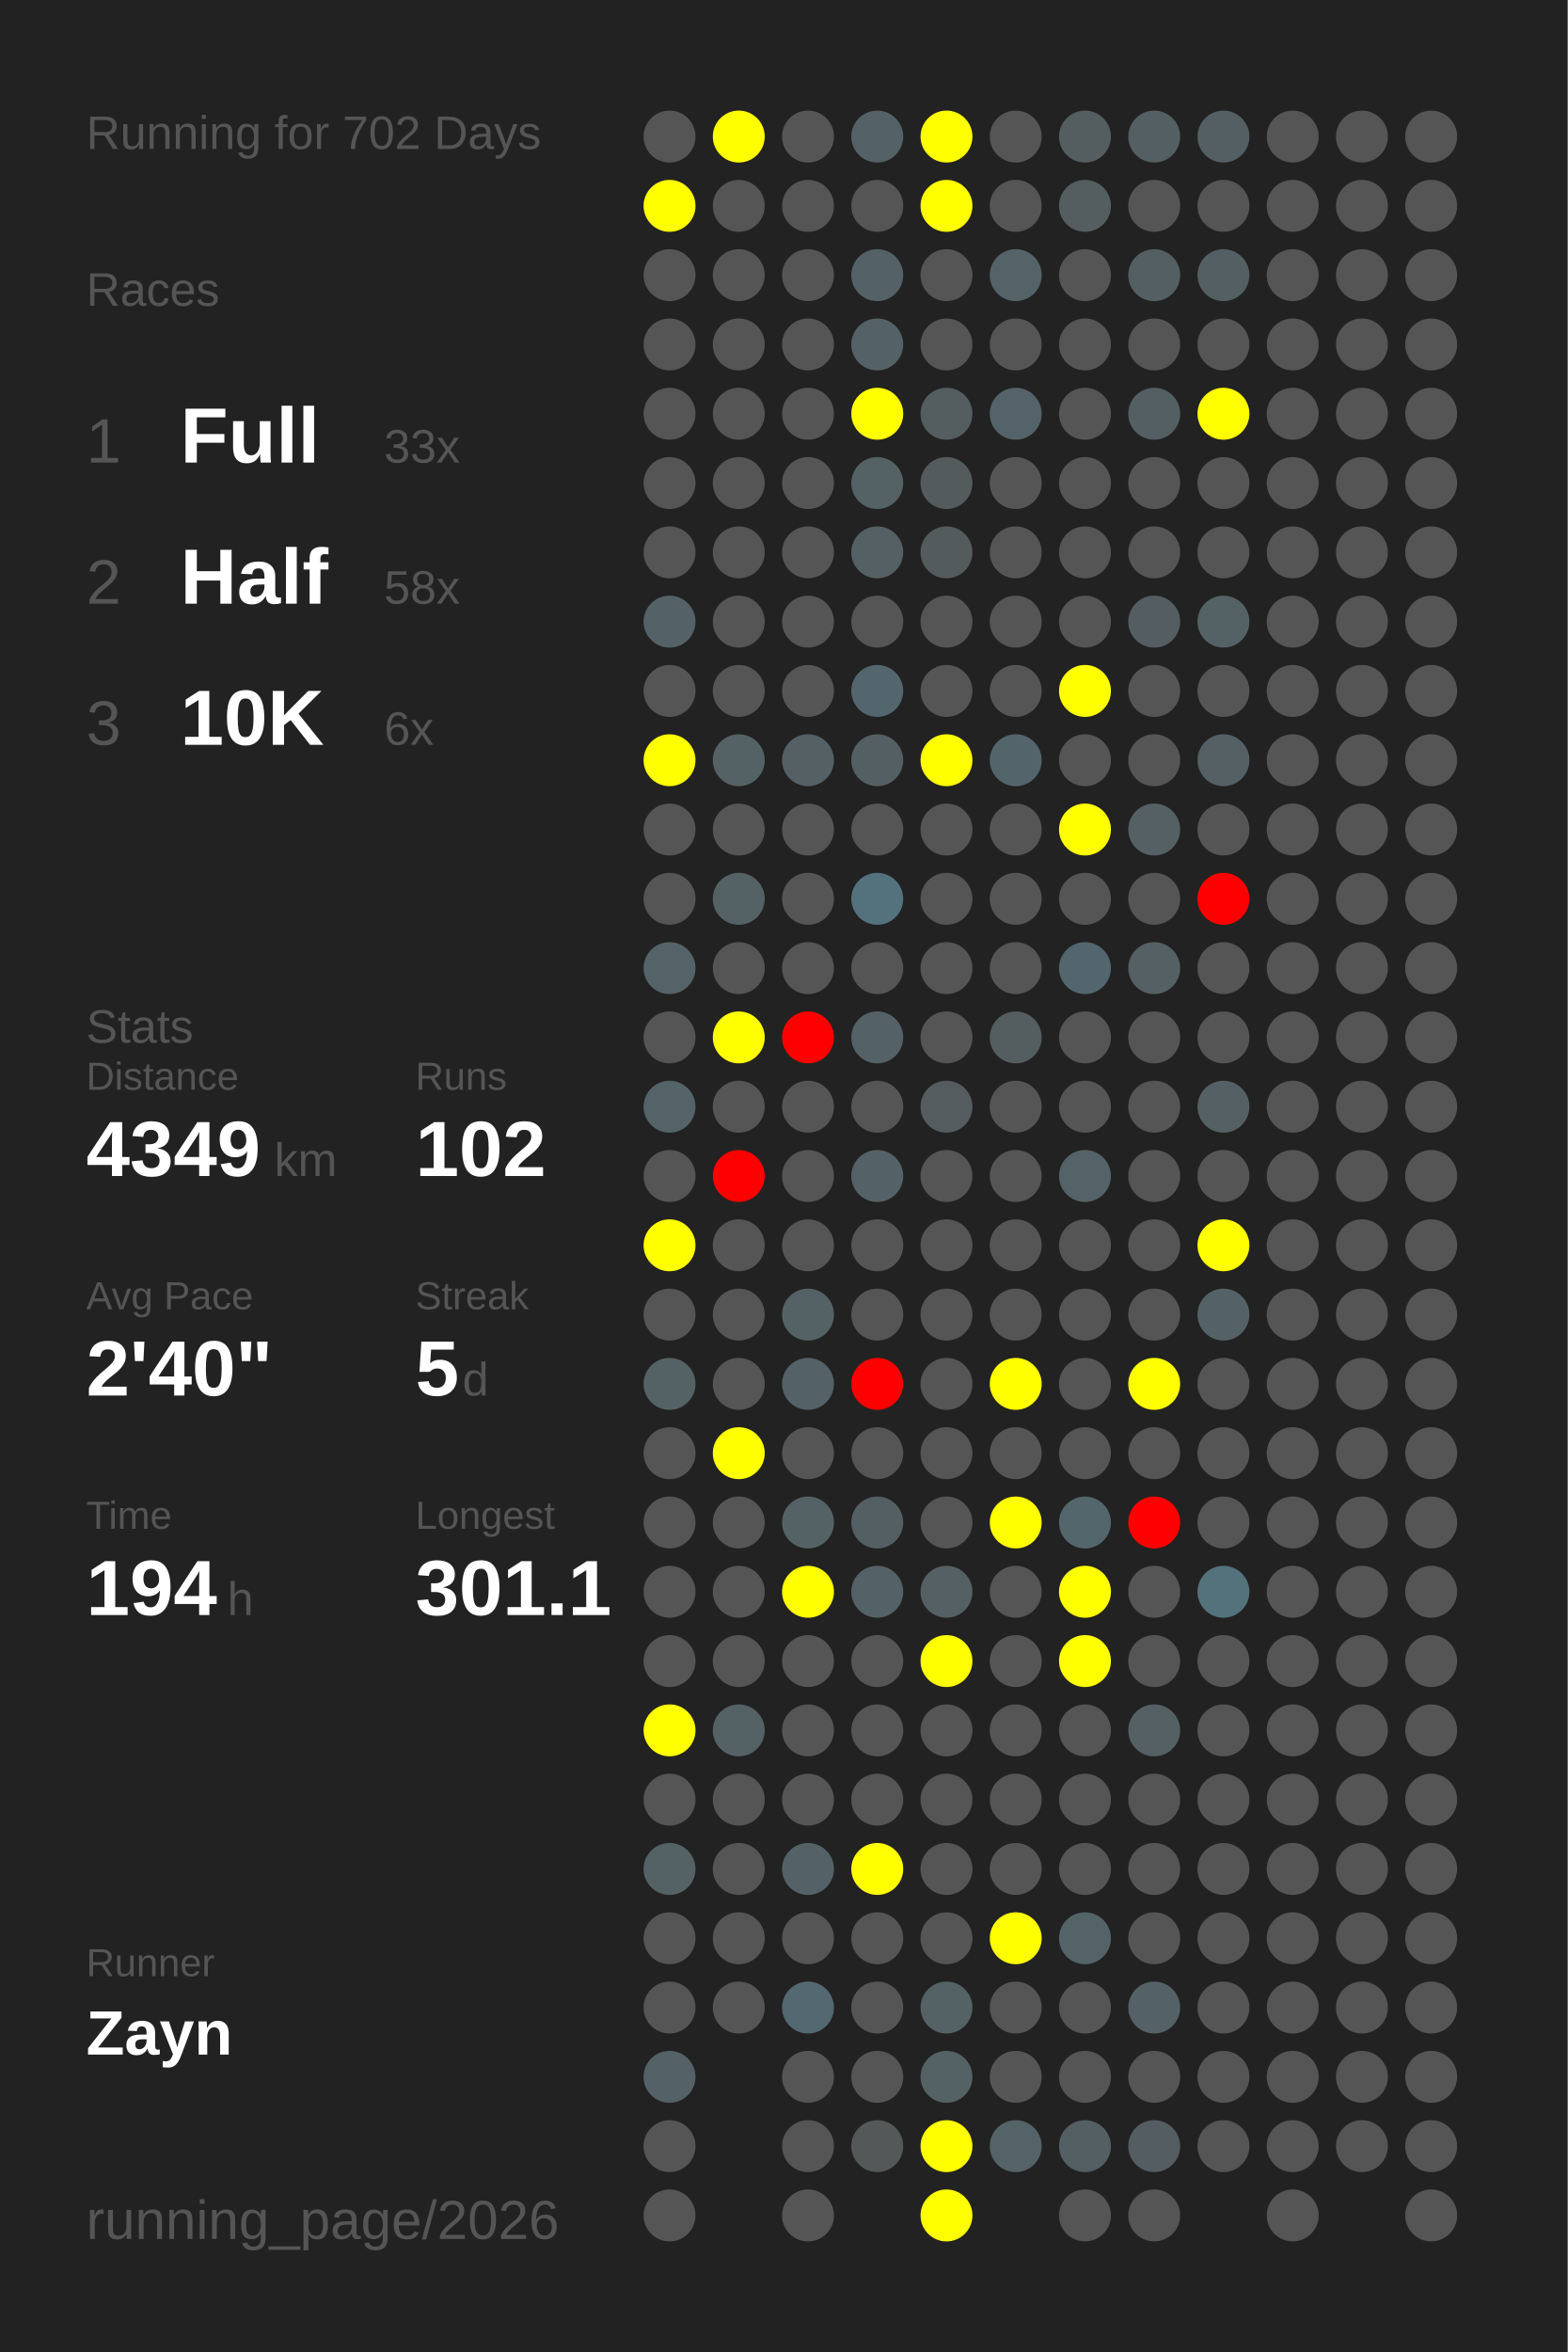
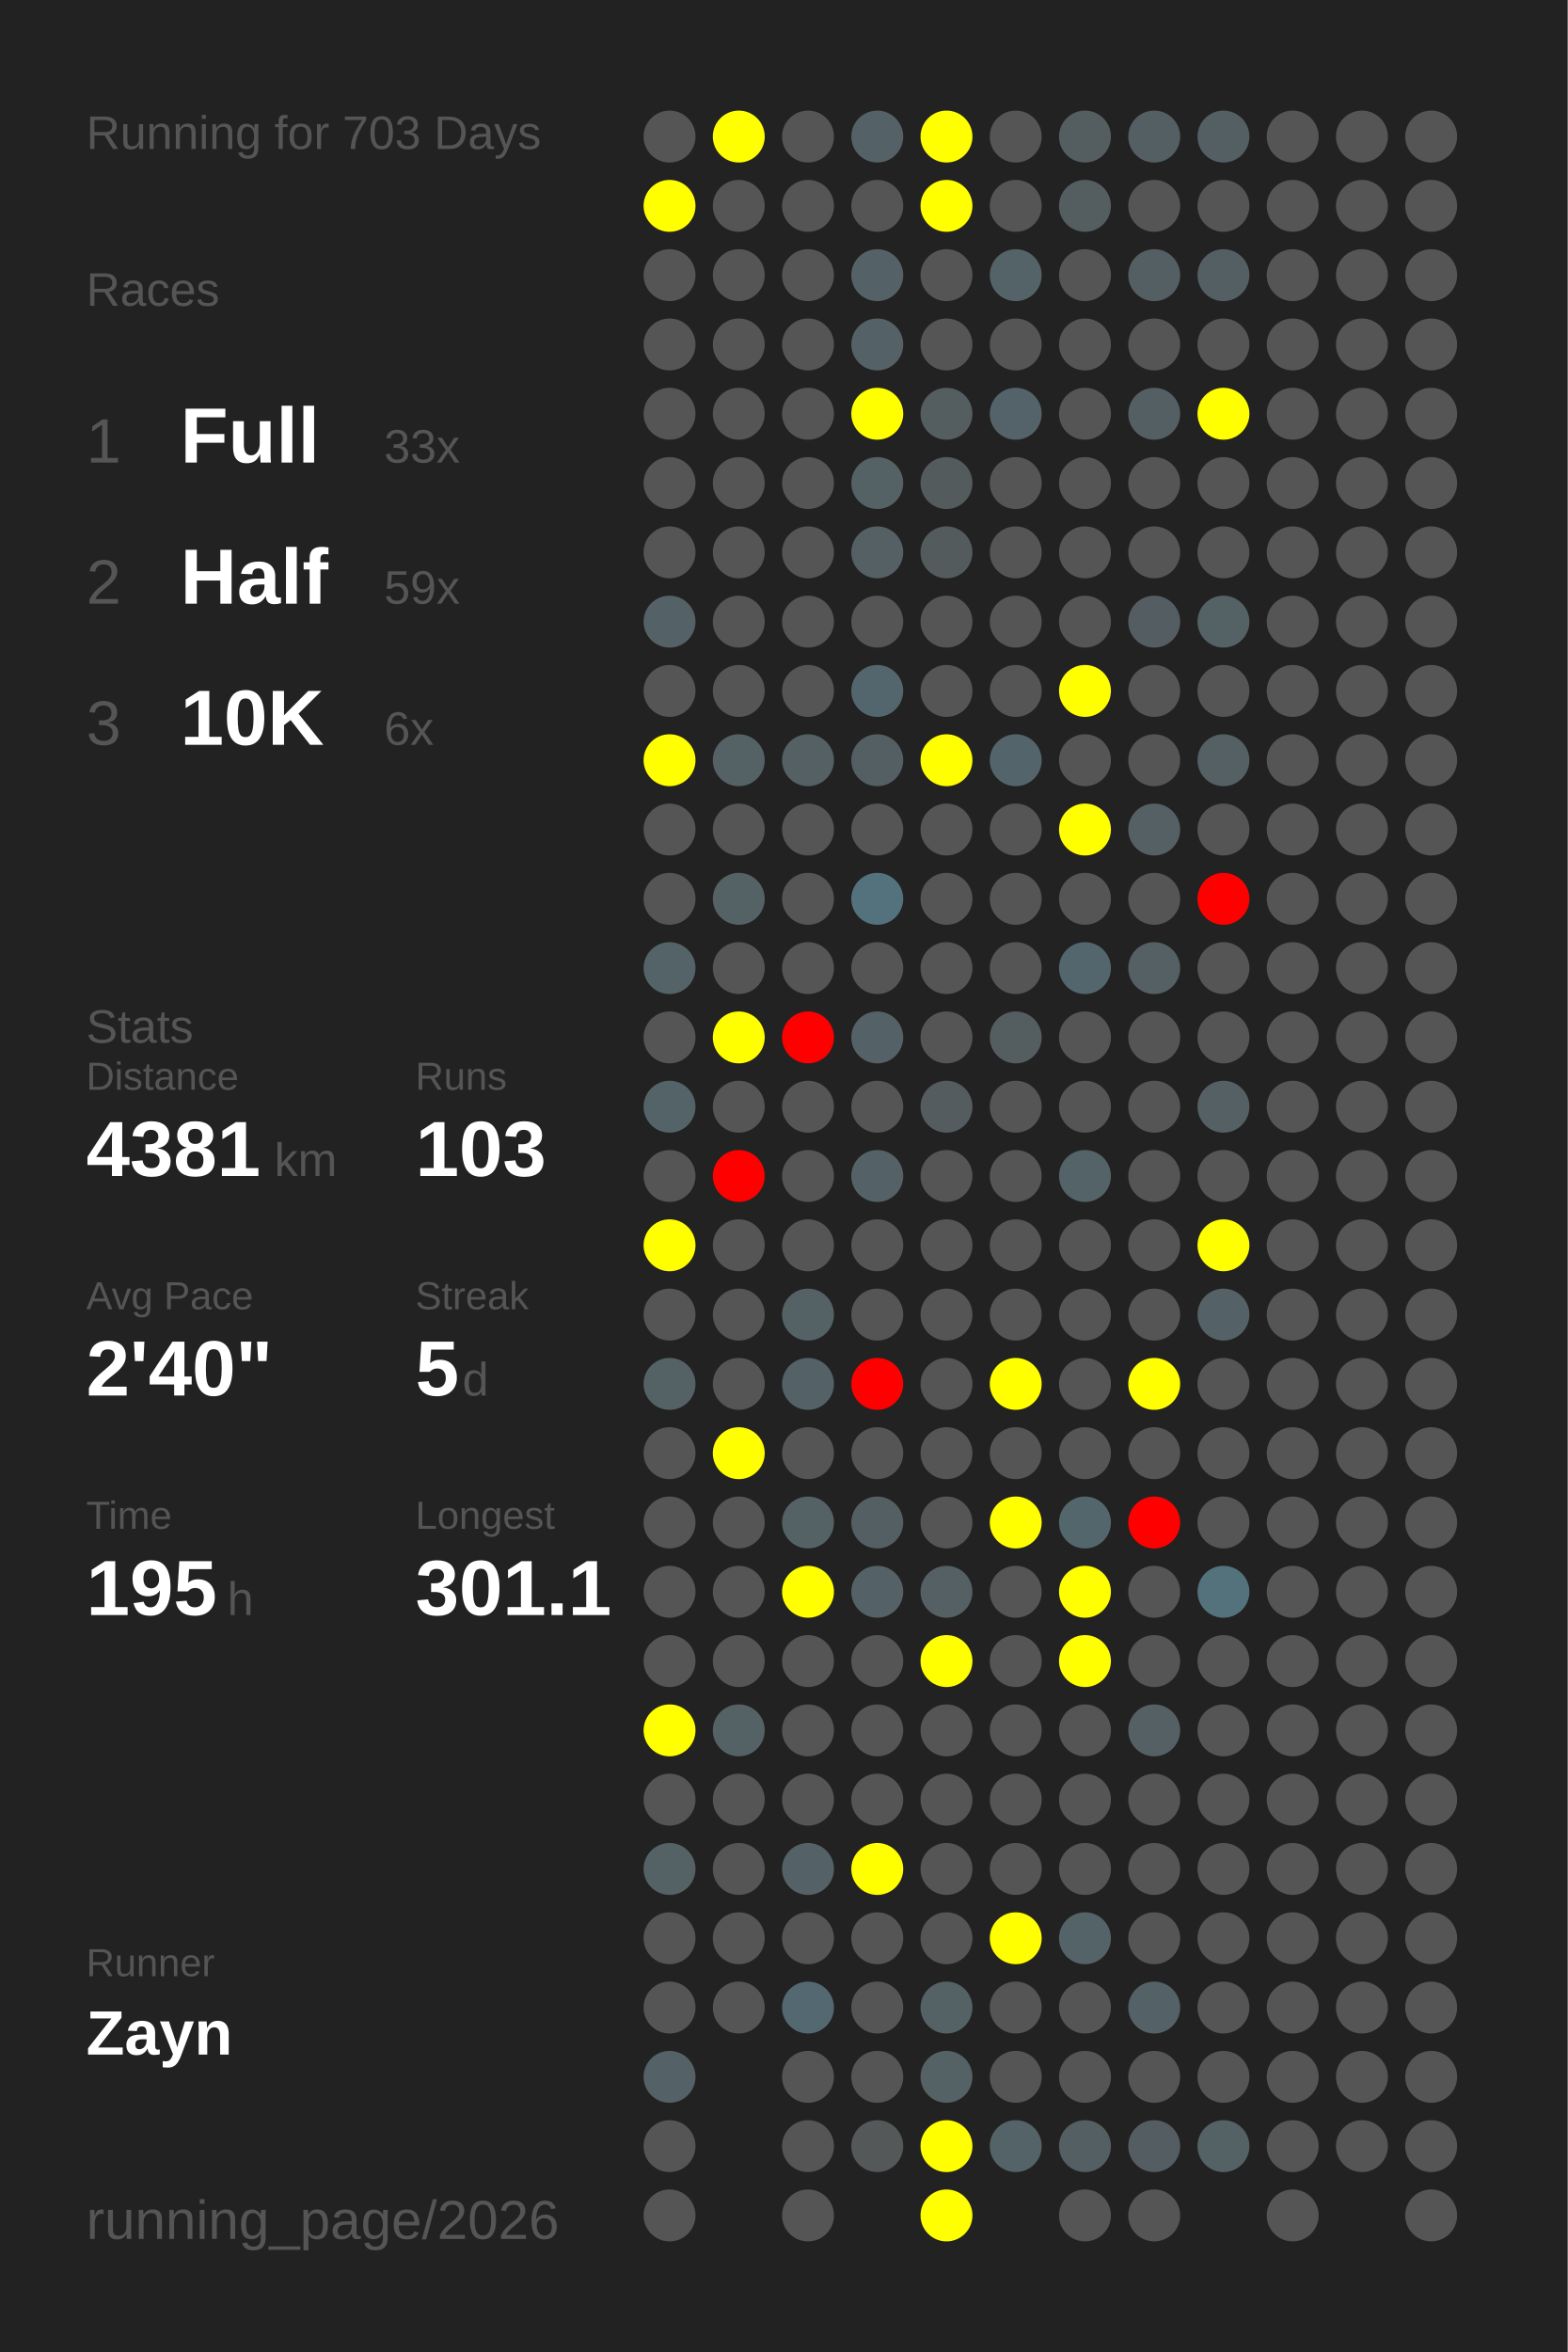
<svg xmlns="http://www.w3.org/2000/svg" baseProfile="full" height="300mm" version="1.1" viewBox="0,0,200,300" width="200mm">
  <defs />
  <rect fill="#222222" height="300" width="200" x="0" y="0" />
-   <text fill="#555555" style="font-size:6px; font-family:Arial;" x="11" y="19">Running for 702 Days</text>
+   <text fill="#555555" style="font-size:6px; font-family:Arial;" x="11" y="19">Running for 703 Days</text>
  <text fill="#555555" style="font-size:6px; font-family:Arial;" x="11" y="39">Races</text>
  <text fill="#555555" style="font-size:8px; font-family:Arial;" x="11" y="59">1</text>
  <text fill="#FFFFFF" style="font-size:10px; font-family:Arial; font-weight:bold;" x="23" y="59">Full</text>
  <text fill="#555555" style="font-size:6px; font-family:Arial;" x="49" y="59">33x</text>
  <text fill="#555555" style="font-size:8px; font-family:Arial;" x="11" y="77">2</text>
  <text fill="#FFFFFF" style="font-size:10px; font-family:Arial; font-weight:bold;" x="23" y="77">Half</text>
-   <text fill="#555555" style="font-size:6px; font-family:Arial;" x="49" y="77">58x</text>
+   <text fill="#555555" style="font-size:6px; font-family:Arial;" x="49" y="77">59x</text>
  <text fill="#555555" style="font-size:8px; font-family:Arial;" x="11" y="95">3</text>
  <text fill="#FFFFFF" style="font-size:10px; font-family:Arial; font-weight:bold;" x="23" y="95">10K</text>
  <text fill="#555555" style="font-size:6px; font-family:Arial;" x="49" y="95">6x</text>
  <text fill="#555555" style="font-size:6px; font-family:Arial;" x="11" y="133">Stats</text>
  <text fill="#555555" style="font-size:5px; font-family:Arial;" x="11" y="139">Distance</text>
-   <text fill="#FFFFFF" style="font-size:10px; font-family:Arial; font-weight:bold;" x="11" y="150">4349</text>
+   <text fill="#FFFFFF" style="font-size:10px; font-family:Arial; font-weight:bold;" x="11" y="150">4381</text>
  <text fill="#555555" style="font-size:6px; font-family:Arial;" x="35" y="150">km</text>
  <text fill="#555555" style="font-size:5px; font-family:Arial;" x="53" y="139">Runs</text>
-   <text fill="#FFFFFF" style="font-size:10px; font-family:Arial; font-weight:bold;" x="53" y="150">102</text>
+   <text fill="#FFFFFF" style="font-size:10px; font-family:Arial; font-weight:bold;" x="53" y="150">103</text>
  <text fill="#555555" style="font-size:5px; font-family:Arial;" x="11" y="167">Avg Pace</text>
  <text fill="#FFFFFF" style="font-size:10px; font-family:Arial; font-weight:bold;" x="11" y="178">2'40"</text>
  <text fill="#555555" style="font-size:5px; font-family:Arial;" x="53" y="167">Streak</text>
  <text fill="#FFFFFF" style="font-size:10px; font-family:Arial; font-weight:bold;" x="53" y="178">5</text>
  <text fill="#555555" style="font-size:6px; font-family:Arial;" x="59" y="178">d</text>
  <text fill="#555555" style="font-size:5px; font-family:Arial;" x="11" y="195">Time</text>
-   <text fill="#FFFFFF" style="font-size:10px; font-family:Arial; font-weight:bold;" x="11" y="206">194</text>
+   <text fill="#FFFFFF" style="font-size:10px; font-family:Arial; font-weight:bold;" x="11" y="206">195</text>
  <text fill="#555555" style="font-size:6px; font-family:Arial;" x="29" y="206">h</text>
  <text fill="#555555" style="font-size:5px; font-family:Arial;" x="53" y="195">Longest</text>
  <text fill="#FFFFFF" style="font-size:10px; font-family:Arial; font-weight:bold;" x="53" y="206">301.1</text>
  <text fill="#555555" style="font-size:5px; font-family:Arial;" x="11" y="252.065">Runner</text>
  <text fill="#FFFFFF" style="font-size:8px; font-family:Arial; font-weight:bold;" x="11" y="262.065">Zayn</text>
  <text fill="#555555" style="font-size:7px; font-family:Arial;" x="11" y="285.581">running_page/2026</text>
  <circle cx="85.417" cy="17.419" fill="#555555" r="3.312" />
  <circle cx="85.417" cy="26.258" fill="yellow" r="3.312" />
  <circle cx="85.417" cy="35.097" fill="#555555" r="3.312" />
  <circle cx="85.417" cy="43.935" fill="#555555" r="3.312" />
  <circle cx="85.417" cy="52.774" fill="#555555" r="3.312" />
  <circle cx="85.417" cy="61.613" fill="#555555" r="3.312" />
  <circle cx="85.417" cy="70.452" fill="#555555" r="3.312" />
  <circle cx="85.417" cy="79.29" fill="#546267" r="3.312" />
  <circle cx="85.417" cy="88.129" fill="#555555" r="3.312" />
  <circle cx="85.417" cy="96.968" fill="yellow" r="3.312" />
  <circle cx="85.417" cy="105.806" fill="#555555" r="3.312" />
  <circle cx="85.417" cy="114.645" fill="#555555" r="3.312" />
  <circle cx="85.417" cy="123.484" fill="#546368" r="3.312" />
  <circle cx="85.417" cy="132.323" fill="#555555" r="3.312" />
  <circle cx="85.417" cy="141.161" fill="#546368" r="3.312" />
  <circle cx="85.417" cy="150" fill="#555555" r="3.312" />
  <circle cx="85.417" cy="158.839" fill="yellow" r="3.312" />
  <circle cx="85.417" cy="167.677" fill="#555555" r="3.312" />
  <circle cx="85.417" cy="176.516" fill="#546266" r="3.312" />
  <circle cx="85.417" cy="185.355" fill="#555555" r="3.312" />
  <circle cx="85.417" cy="194.194" fill="#555555" r="3.312" />
  <circle cx="85.417" cy="203.032" fill="#555555" r="3.312" />
  <circle cx="85.417" cy="211.871" fill="#555555" r="3.312" />
  <circle cx="85.417" cy="220.71" fill="yellow" r="3.312" />
  <circle cx="85.417" cy="229.548" fill="#555555" r="3.312" />
  <circle cx="85.417" cy="238.387" fill="#546266" r="3.312" />
  <circle cx="85.417" cy="247.226" fill="#555555" r="3.312" />
  <circle cx="85.417" cy="256.065" fill="#555555" r="3.312" />
  <circle cx="85.417" cy="264.903" fill="#546166" r="3.312" />
  <circle cx="85.417" cy="273.742" fill="#555555" r="3.312" />
  <circle cx="85.417" cy="282.581" fill="#555555" r="3.312" />
  <circle cx="94.25" cy="17.419" fill="yellow" r="3.312" />
  <circle cx="94.25" cy="26.258" fill="#555555" r="3.312" />
  <circle cx="94.25" cy="35.097" fill="#555555" r="3.312" />
  <circle cx="94.25" cy="43.935" fill="#555555" r="3.312" />
  <circle cx="94.25" cy="52.774" fill="#555555" r="3.312" />
  <circle cx="94.25" cy="61.613" fill="#555555" r="3.312" />
  <circle cx="94.25" cy="70.452" fill="#555555" r="3.312" />
  <circle cx="94.25" cy="79.29" fill="#555555" r="3.312" />
  <circle cx="94.25" cy="88.129" fill="#555555" r="3.312" />
  <circle cx="94.25" cy="96.968" fill="#546266" r="3.312" />
  <circle cx="94.25" cy="105.806" fill="#555555" r="3.312" />
  <circle cx="94.25" cy="114.645" fill="#546266" r="3.312" />
  <circle cx="94.25" cy="123.484" fill="#555555" r="3.312" />
  <circle cx="94.25" cy="132.323" fill="yellow" r="3.312" />
  <circle cx="94.25" cy="141.161" fill="#555555" r="3.312" />
  <circle cx="94.25" cy="150" fill="red" r="3.312" />
  <circle cx="94.25" cy="158.839" fill="#555555" r="3.312" />
  <circle cx="94.25" cy="167.677" fill="#555555" r="3.312" />
  <circle cx="94.25" cy="176.516" fill="#555555" r="3.312" />
  <circle cx="94.25" cy="185.355" fill="yellow" r="3.312" />
  <circle cx="94.25" cy="194.194" fill="#555555" r="3.312" />
  <circle cx="94.25" cy="203.032" fill="#555555" r="3.312" />
  <circle cx="94.25" cy="211.871" fill="#555555" r="3.312" />
  <circle cx="94.25" cy="220.71" fill="#546266" r="3.312" />
  <circle cx="94.25" cy="229.548" fill="#555555" r="3.312" />
  <circle cx="94.25" cy="238.387" fill="#555555" r="3.312" />
  <circle cx="94.25" cy="247.226" fill="#555555" r="3.312" />
  <circle cx="94.25" cy="256.065" fill="#555555" r="3.312" />
  <circle cx="103.083" cy="17.419" fill="#555555" r="3.312" />
  <circle cx="103.083" cy="26.258" fill="#555555" r="3.312" />
  <circle cx="103.083" cy="35.097" fill="#555555" r="3.312" />
  <circle cx="103.083" cy="43.935" fill="#555555" r="3.312" />
  <circle cx="103.083" cy="52.774" fill="#555555" r="3.312" />
  <circle cx="103.083" cy="61.613" fill="#555555" r="3.312" />
  <circle cx="103.083" cy="70.452" fill="#555555" r="3.312" />
  <circle cx="103.083" cy="79.29" fill="#555555" r="3.312" />
  <circle cx="103.083" cy="88.129" fill="#555555" r="3.312" />
  <circle cx="103.083" cy="96.968" fill="#546064" r="3.312" />
  <circle cx="103.083" cy="105.806" fill="#555555" r="3.312" />
  <circle cx="103.083" cy="114.645" fill="#555555" r="3.312" />
  <circle cx="103.083" cy="123.484" fill="#555555" r="3.312" />
  <circle cx="103.083" cy="132.323" fill="red" r="3.312" />
  <circle cx="103.083" cy="141.161" fill="#555555" r="3.312" />
  <circle cx="103.083" cy="150" fill="#555555" r="3.312" />
  <circle cx="103.083" cy="158.839" fill="#555555" r="3.312" />
  <circle cx="103.083" cy="167.677" fill="#546266" r="3.312" />
  <circle cx="103.083" cy="176.516" fill="#546166" r="3.312" />
  <circle cx="103.083" cy="185.355" fill="#555555" r="3.312" />
  <circle cx="103.083" cy="194.194" fill="#546266" r="3.312" />
  <circle cx="103.083" cy="203.032" fill="yellow" r="3.312" />
  <circle cx="103.083" cy="211.871" fill="#555555" r="3.312" />
  <circle cx="103.083" cy="220.71" fill="#555555" r="3.312" />
  <circle cx="103.083" cy="229.548" fill="#555555" r="3.312" />
  <circle cx="103.083" cy="238.387" fill="#546267" r="3.312" />
  <circle cx="103.083" cy="247.226" fill="#555555" r="3.312" />
  <circle cx="103.083" cy="256.065" fill="#536870" r="3.312" />
  <circle cx="103.083" cy="264.903" fill="#555555" r="3.312" />
  <circle cx="103.083" cy="273.742" fill="#555555" r="3.312" />
  <circle cx="103.083" cy="282.581" fill="#555555" r="3.312" />
  <circle cx="111.917" cy="17.419" fill="#546166" r="3.312" />
  <circle cx="111.917" cy="26.258" fill="#555555" r="3.312" />
  <circle cx="111.917" cy="35.097" fill="#546267" r="3.312" />
  <circle cx="111.917" cy="43.935" fill="#546166" r="3.312" />
  <circle cx="111.917" cy="52.774" fill="yellow" r="3.312" />
  <circle cx="111.917" cy="61.613" fill="#546165" r="3.312" />
  <circle cx="111.917" cy="70.452" fill="#546064" r="3.312" />
  <circle cx="111.917" cy="79.29" fill="#555555" r="3.312" />
  <circle cx="111.917" cy="88.129" fill="#53666d" r="3.312" />
  <circle cx="111.917" cy="96.968" fill="#545f63" r="3.312" />
  <circle cx="111.917" cy="105.806" fill="#555555" r="3.312" />
  <circle cx="111.917" cy="114.645" fill="#53727d" r="3.312" />
  <circle cx="111.917" cy="123.484" fill="#555555" r="3.312" />
  <circle cx="111.917" cy="132.323" fill="#546166" r="3.312" />
  <circle cx="111.917" cy="141.161" fill="#555555" r="3.312" />
  <circle cx="111.917" cy="150" fill="#546267" r="3.312" />
  <circle cx="111.917" cy="158.839" fill="#555555" r="3.312" />
  <circle cx="111.917" cy="167.677" fill="#555555" r="3.312" />
  <circle cx="111.917" cy="176.516" fill="red" r="3.312" />
  <circle cx="111.917" cy="185.355" fill="#555555" r="3.312" />
  <circle cx="111.917" cy="194.194" fill="#545f63" r="3.312" />
  <circle cx="111.917" cy="203.032" fill="#546166" r="3.312" />
  <circle cx="111.917" cy="211.871" fill="#555555" r="3.312" />
  <circle cx="111.917" cy="220.71" fill="#555555" r="3.312" />
  <circle cx="111.917" cy="229.548" fill="#555555" r="3.312" />
  <circle cx="111.917" cy="238.387" fill="yellow" r="3.312" />
  <circle cx="111.917" cy="247.226" fill="#555555" r="3.312" />
  <circle cx="111.917" cy="256.065" fill="#555555" r="3.312" />
  <circle cx="111.917" cy="264.903" fill="#555555" r="3.312" />
  <circle cx="111.917" cy="273.742" fill="#545859" r="3.312" />
  <circle cx="120.75" cy="17.419" fill="yellow" r="3.312" />
  <circle cx="120.75" cy="26.258" fill="yellow" r="3.312" />
  <circle cx="120.75" cy="35.097" fill="#555555" r="3.312" />
  <circle cx="120.75" cy="43.935" fill="#555555" r="3.312" />
  <circle cx="120.75" cy="52.774" fill="#545d60" r="3.312" />
  <circle cx="120.75" cy="61.613" fill="#545b5d" r="3.312" />
  <circle cx="120.75" cy="70.452" fill="#545b5d" r="3.312" />
  <circle cx="120.75" cy="79.29" fill="#555555" r="3.312" />
  <circle cx="120.75" cy="88.129" fill="#555555" r="3.312" />
  <circle cx="120.75" cy="96.968" fill="yellow" r="3.312" />
  <circle cx="120.75" cy="105.806" fill="#555555" r="3.312" />
  <circle cx="120.75" cy="114.645" fill="#555555" r="3.312" />
  <circle cx="120.75" cy="123.484" fill="#555555" r="3.312" />
  <circle cx="120.75" cy="132.323" fill="#555555" r="3.312" />
  <circle cx="120.75" cy="141.161" fill="#545c5f" r="3.312" />
  <circle cx="120.75" cy="150" fill="#555555" r="3.312" />
  <circle cx="120.75" cy="158.839" fill="#555555" r="3.312" />
  <circle cx="120.75" cy="167.677" fill="#555555" r="3.312" />
  <circle cx="120.75" cy="176.516" fill="#555555" r="3.312" />
  <circle cx="120.75" cy="185.355" fill="#555555" r="3.312" />
  <circle cx="120.75" cy="194.194" fill="#555555" r="3.312" />
  <circle cx="120.75" cy="203.032" fill="#546064" r="3.312" />
  <circle cx="120.75" cy="211.871" fill="yellow" r="3.312" />
  <circle cx="120.75" cy="220.71" fill="#555555" r="3.312" />
  <circle cx="120.75" cy="229.548" fill="#555555" r="3.312" />
  <circle cx="120.75" cy="238.387" fill="#555555" r="3.312" />
  <circle cx="120.75" cy="247.226" fill="#555555" r="3.312" />
  <circle cx="120.75" cy="256.065" fill="#546266" r="3.312" />
  <circle cx="120.75" cy="264.903" fill="#546165" r="3.312" />
  <circle cx="120.75" cy="273.742" fill="yellow" r="3.312" />
  <circle cx="120.75" cy="282.581" fill="yellow" r="3.312" />
  <circle cx="129.583" cy="17.419" fill="#555555" r="3.312" />
  <circle cx="129.583" cy="26.258" fill="#555555" r="3.312" />
  <circle cx="129.583" cy="35.097" fill="#546368" r="3.312" />
  <circle cx="129.583" cy="43.935" fill="#555555" r="3.312" />
  <circle cx="129.583" cy="52.774" fill="#546369" r="3.312" />
  <circle cx="129.583" cy="61.613" fill="#555555" r="3.312" />
  <circle cx="129.583" cy="70.452" fill="#555555" r="3.312" />
  <circle cx="129.583" cy="79.29" fill="#555555" r="3.312" />
  <circle cx="129.583" cy="88.129" fill="#555555" r="3.312" />
  <circle cx="129.583" cy="96.968" fill="#53656b" r="3.312" />
  <circle cx="129.583" cy="105.806" fill="#555555" r="3.312" />
  <circle cx="129.583" cy="114.645" fill="#555555" r="3.312" />
  <circle cx="129.583" cy="123.484" fill="#555555" r="3.312" />
  <circle cx="129.583" cy="132.323" fill="#545d60" r="3.312" />
  <circle cx="129.583" cy="141.161" fill="#555555" r="3.312" />
  <circle cx="129.583" cy="150" fill="#555555" r="3.312" />
  <circle cx="129.583" cy="158.839" fill="#555555" r="3.312" />
  <circle cx="129.583" cy="167.677" fill="#555555" r="3.312" />
  <circle cx="129.583" cy="176.516" fill="yellow" r="3.312" />
  <circle cx="129.583" cy="185.355" fill="#555555" r="3.312" />
  <circle cx="129.583" cy="194.194" fill="yellow" r="3.312" />
  <circle cx="129.583" cy="203.032" fill="#555555" r="3.312" />
  <circle cx="129.583" cy="211.871" fill="#555555" r="3.312" />
  <circle cx="129.583" cy="220.71" fill="#555555" r="3.312" />
  <circle cx="129.583" cy="229.548" fill="#555555" r="3.312" />
  <circle cx="129.583" cy="238.387" fill="#555555" r="3.312" />
  <circle cx="129.583" cy="247.226" fill="yellow" r="3.312" />
  <circle cx="129.583" cy="256.065" fill="#555555" r="3.312" />
  <circle cx="129.583" cy="264.903" fill="#555555" r="3.312" />
  <circle cx="129.583" cy="273.742" fill="#546368" r="3.312" />
  <circle cx="138.417" cy="17.419" fill="#545e61" r="3.312" />
  <circle cx="138.417" cy="26.258" fill="#545e61" r="3.312" />
  <circle cx="138.417" cy="35.097" fill="#555555" r="3.312" />
  <circle cx="138.417" cy="43.935" fill="#555555" r="3.312" />
  <circle cx="138.417" cy="52.774" fill="#555555" r="3.312" />
  <circle cx="138.417" cy="61.613" fill="#555555" r="3.312" />
  <circle cx="138.417" cy="70.452" fill="#555555" r="3.312" />
  <circle cx="138.417" cy="79.29" fill="#555555" r="3.312" />
  <circle cx="138.417" cy="88.129" fill="yellow" r="3.312" />
  <circle cx="138.417" cy="96.968" fill="#555555" r="3.312" />
  <circle cx="138.417" cy="105.806" fill="yellow" r="3.312" />
  <circle cx="138.417" cy="114.645" fill="#555555" r="3.312" />
  <circle cx="138.417" cy="123.484" fill="#53666d" r="3.312" />
  <circle cx="138.417" cy="132.323" fill="#555555" r="3.312" />
  <circle cx="138.417" cy="141.161" fill="#555555" r="3.312" />
  <circle cx="138.417" cy="150" fill="#546368" r="3.312" />
  <circle cx="138.417" cy="158.839" fill="#555555" r="3.312" />
  <circle cx="138.417" cy="167.677" fill="#555555" r="3.312" />
  <circle cx="138.417" cy="176.516" fill="#555555" r="3.312" />
  <circle cx="138.417" cy="185.355" fill="#555555" r="3.312" />
  <circle cx="138.417" cy="194.194" fill="#53666c" r="3.312" />
  <circle cx="138.417" cy="203.032" fill="yellow" r="3.312" />
  <circle cx="138.417" cy="211.871" fill="yellow" r="3.312" />
  <circle cx="138.417" cy="220.71" fill="#555555" r="3.312" />
  <circle cx="138.417" cy="229.548" fill="#555555" r="3.312" />
  <circle cx="138.417" cy="238.387" fill="#555555" r="3.312" />
  <circle cx="138.417" cy="247.226" fill="#546368" r="3.312" />
  <circle cx="138.417" cy="256.065" fill="#555555" r="3.312" />
  <circle cx="138.417" cy="264.903" fill="#555555" r="3.312" />
  <circle cx="138.417" cy="273.742" fill="#545f63" r="3.312" />
  <circle cx="138.417" cy="282.581" fill="#555555" r="3.312" />
  <circle cx="147.25" cy="17.419" fill="#545f63" r="3.312" />
  <circle cx="147.25" cy="26.258" fill="#555555" r="3.312" />
  <circle cx="147.25" cy="35.097" fill="#545f63" r="3.312" />
  <circle cx="147.25" cy="43.935" fill="#555555" r="3.312" />
  <circle cx="147.25" cy="52.774" fill="#545f63" r="3.312" />
  <circle cx="147.25" cy="61.613" fill="#555555" r="3.312" />
  <circle cx="147.25" cy="70.452" fill="#555555" r="3.312" />
  <circle cx="147.25" cy="79.29" fill="#545d61" r="3.312" />
  <circle cx="147.25" cy="88.129" fill="#555555" r="3.312" />
  <circle cx="147.25" cy="96.968" fill="#555555" r="3.312" />
  <circle cx="147.25" cy="105.806" fill="#546064" r="3.312" />
  <circle cx="147.25" cy="114.645" fill="#555555" r="3.312" />
  <circle cx="147.25" cy="123.484" fill="#546064" r="3.312" />
  <circle cx="147.25" cy="132.323" fill="#555555" r="3.312" />
  <circle cx="147.25" cy="141.161" fill="#555555" r="3.312" />
  <circle cx="147.25" cy="150" fill="#555555" r="3.312" />
  <circle cx="147.25" cy="158.839" fill="#555555" r="3.312" />
  <circle cx="147.25" cy="167.677" fill="#555555" r="3.312" />
  <circle cx="147.25" cy="176.516" fill="yellow" r="3.312" />
  <circle cx="147.25" cy="185.355" fill="#555555" r="3.312" />
  <circle cx="147.25" cy="194.194" fill="red" r="3.312" />
  <circle cx="147.25" cy="203.032" fill="#555555" r="3.312" />
  <circle cx="147.25" cy="211.871" fill="#555555" r="3.312" />
  <circle cx="147.25" cy="220.71" fill="#546064" r="3.312" />
  <circle cx="147.25" cy="229.548" fill="#555555" r="3.312" />
  <circle cx="147.25" cy="238.387" fill="#555555" r="3.312" />
  <circle cx="147.25" cy="247.226" fill="#555555" r="3.312" />
  <circle cx="147.25" cy="256.065" fill="#546166" r="3.312" />
  <circle cx="147.25" cy="264.903" fill="#555555" r="3.312" />
  <circle cx="147.25" cy="273.742" fill="#545d61" r="3.312" />
  <circle cx="147.25" cy="282.581" fill="#555555" r="3.312" />
  <circle cx="156.083" cy="17.419" fill="#545f63" r="3.312" />
  <circle cx="156.083" cy="26.258" fill="#555555" r="3.312" />
  <circle cx="156.083" cy="35.097" fill="#545f63" r="3.312" />
  <circle cx="156.083" cy="43.935" fill="#555555" r="3.312" />
  <circle cx="156.083" cy="52.774" fill="yellow" r="3.312" />
  <circle cx="156.083" cy="61.613" fill="#555555" r="3.312" />
  <circle cx="156.083" cy="70.452" fill="#555555" r="3.312" />
  <circle cx="156.083" cy="79.29" fill="#546266" r="3.312" />
  <circle cx="156.083" cy="88.129" fill="#555555" r="3.312" />
  <circle cx="156.083" cy="96.968" fill="#546064" r="3.312" />
  <circle cx="156.083" cy="105.806" fill="#555555" r="3.312" />
  <circle cx="156.083" cy="114.645" fill="red" r="3.312" />
  <circle cx="156.083" cy="123.484" fill="#555555" r="3.312" />
  <circle cx="156.083" cy="132.323" fill="#555555" r="3.312" />
  <circle cx="156.083" cy="141.161" fill="#546063" r="3.312" />
  <circle cx="156.083" cy="150" fill="#555555" r="3.312" />
  <circle cx="156.083" cy="158.839" fill="yellow" r="3.312" />
  <circle cx="156.083" cy="167.677" fill="#546166" r="3.312" />
  <circle cx="156.083" cy="176.516" fill="#555555" r="3.312" />
  <circle cx="156.083" cy="185.355" fill="#555555" r="3.312" />
  <circle cx="156.083" cy="194.194" fill="#555555" r="3.312" />
  <circle cx="156.083" cy="203.032" fill="#53727c" r="3.312" />
  <circle cx="156.083" cy="211.871" fill="#555555" r="3.312" />
  <circle cx="156.083" cy="220.71" fill="#555555" r="3.312" />
  <circle cx="156.083" cy="229.548" fill="#555555" r="3.312" />
  <circle cx="156.083" cy="238.387" fill="#555555" r="3.312" />
  <circle cx="156.083" cy="247.226" fill="#555555" r="3.312" />
  <circle cx="156.083" cy="256.065" fill="#555555" r="3.312" />
  <circle cx="156.083" cy="264.903" fill="#555555" r="3.312" />
-   <circle cx="156.083" cy="273.742" fill="#555555" r="3.312" />
+   <circle cx="156.083" cy="273.742" fill="#546266" r="3.312" />
  <circle cx="164.917" cy="17.419" fill="#555555" r="3.312" />
  <circle cx="164.917" cy="26.258" fill="#555555" r="3.312" />
  <circle cx="164.917" cy="35.097" fill="#555555" r="3.312" />
  <circle cx="164.917" cy="43.935" fill="#555555" r="3.312" />
  <circle cx="164.917" cy="52.774" fill="#555555" r="3.312" />
  <circle cx="164.917" cy="61.613" fill="#555555" r="3.312" />
  <circle cx="164.917" cy="70.452" fill="#555555" r="3.312" />
  <circle cx="164.917" cy="79.29" fill="#555555" r="3.312" />
  <circle cx="164.917" cy="88.129" fill="#555555" r="3.312" />
  <circle cx="164.917" cy="96.968" fill="#555555" r="3.312" />
  <circle cx="164.917" cy="105.806" fill="#555555" r="3.312" />
  <circle cx="164.917" cy="114.645" fill="#555555" r="3.312" />
  <circle cx="164.917" cy="123.484" fill="#555555" r="3.312" />
  <circle cx="164.917" cy="132.323" fill="#555555" r="3.312" />
  <circle cx="164.917" cy="141.161" fill="#555555" r="3.312" />
  <circle cx="164.917" cy="150" fill="#555555" r="3.312" />
  <circle cx="164.917" cy="158.839" fill="#555555" r="3.312" />
  <circle cx="164.917" cy="167.677" fill="#555555" r="3.312" />
  <circle cx="164.917" cy="176.516" fill="#555555" r="3.312" />
  <circle cx="164.917" cy="185.355" fill="#555555" r="3.312" />
  <circle cx="164.917" cy="194.194" fill="#555555" r="3.312" />
  <circle cx="164.917" cy="203.032" fill="#555555" r="3.312" />
  <circle cx="164.917" cy="211.871" fill="#555555" r="3.312" />
  <circle cx="164.917" cy="220.71" fill="#555555" r="3.312" />
  <circle cx="164.917" cy="229.548" fill="#555555" r="3.312" />
  <circle cx="164.917" cy="238.387" fill="#555555" r="3.312" />
  <circle cx="164.917" cy="247.226" fill="#555555" r="3.312" />
  <circle cx="164.917" cy="256.065" fill="#555555" r="3.312" />
  <circle cx="164.917" cy="264.903" fill="#555555" r="3.312" />
  <circle cx="164.917" cy="273.742" fill="#555555" r="3.312" />
  <circle cx="164.917" cy="282.581" fill="#555555" r="3.312" />
  <circle cx="173.75" cy="17.419" fill="#555555" r="3.312" />
  <circle cx="173.75" cy="26.258" fill="#555555" r="3.312" />
  <circle cx="173.75" cy="35.097" fill="#555555" r="3.312" />
  <circle cx="173.75" cy="43.935" fill="#555555" r="3.312" />
  <circle cx="173.75" cy="52.774" fill="#555555" r="3.312" />
  <circle cx="173.75" cy="61.613" fill="#555555" r="3.312" />
  <circle cx="173.75" cy="70.452" fill="#555555" r="3.312" />
  <circle cx="173.75" cy="79.29" fill="#555555" r="3.312" />
  <circle cx="173.75" cy="88.129" fill="#555555" r="3.312" />
  <circle cx="173.75" cy="96.968" fill="#555555" r="3.312" />
  <circle cx="173.75" cy="105.806" fill="#555555" r="3.312" />
  <circle cx="173.75" cy="114.645" fill="#555555" r="3.312" />
  <circle cx="173.75" cy="123.484" fill="#555555" r="3.312" />
  <circle cx="173.75" cy="132.323" fill="#555555" r="3.312" />
  <circle cx="173.75" cy="141.161" fill="#555555" r="3.312" />
  <circle cx="173.75" cy="150" fill="#555555" r="3.312" />
  <circle cx="173.75" cy="158.839" fill="#555555" r="3.312" />
  <circle cx="173.75" cy="167.677" fill="#555555" r="3.312" />
  <circle cx="173.75" cy="176.516" fill="#555555" r="3.312" />
  <circle cx="173.75" cy="185.355" fill="#555555" r="3.312" />
  <circle cx="173.75" cy="194.194" fill="#555555" r="3.312" />
  <circle cx="173.75" cy="203.032" fill="#555555" r="3.312" />
  <circle cx="173.75" cy="211.871" fill="#555555" r="3.312" />
  <circle cx="173.75" cy="220.71" fill="#555555" r="3.312" />
  <circle cx="173.75" cy="229.548" fill="#555555" r="3.312" />
  <circle cx="173.75" cy="238.387" fill="#555555" r="3.312" />
  <circle cx="173.75" cy="247.226" fill="#555555" r="3.312" />
  <circle cx="173.75" cy="256.065" fill="#555555" r="3.312" />
  <circle cx="173.75" cy="264.903" fill="#555555" r="3.312" />
  <circle cx="173.75" cy="273.742" fill="#555555" r="3.312" />
  <circle cx="182.583" cy="17.419" fill="#555555" r="3.312" />
  <circle cx="182.583" cy="26.258" fill="#555555" r="3.312" />
  <circle cx="182.583" cy="35.097" fill="#555555" r="3.312" />
  <circle cx="182.583" cy="43.935" fill="#555555" r="3.312" />
  <circle cx="182.583" cy="52.774" fill="#555555" r="3.312" />
  <circle cx="182.583" cy="61.613" fill="#555555" r="3.312" />
  <circle cx="182.583" cy="70.452" fill="#555555" r="3.312" />
  <circle cx="182.583" cy="79.29" fill="#555555" r="3.312" />
  <circle cx="182.583" cy="88.129" fill="#555555" r="3.312" />
  <circle cx="182.583" cy="96.968" fill="#555555" r="3.312" />
  <circle cx="182.583" cy="105.806" fill="#555555" r="3.312" />
  <circle cx="182.583" cy="114.645" fill="#555555" r="3.312" />
  <circle cx="182.583" cy="123.484" fill="#555555" r="3.312" />
  <circle cx="182.583" cy="132.323" fill="#555555" r="3.312" />
  <circle cx="182.583" cy="141.161" fill="#555555" r="3.312" />
  <circle cx="182.583" cy="150" fill="#555555" r="3.312" />
  <circle cx="182.583" cy="158.839" fill="#555555" r="3.312" />
  <circle cx="182.583" cy="167.677" fill="#555555" r="3.312" />
  <circle cx="182.583" cy="176.516" fill="#555555" r="3.312" />
  <circle cx="182.583" cy="185.355" fill="#555555" r="3.312" />
  <circle cx="182.583" cy="194.194" fill="#555555" r="3.312" />
  <circle cx="182.583" cy="203.032" fill="#555555" r="3.312" />
  <circle cx="182.583" cy="211.871" fill="#555555" r="3.312" />
  <circle cx="182.583" cy="220.71" fill="#555555" r="3.312" />
  <circle cx="182.583" cy="229.548" fill="#555555" r="3.312" />
  <circle cx="182.583" cy="238.387" fill="#555555" r="3.312" />
  <circle cx="182.583" cy="247.226" fill="#555555" r="3.312" />
  <circle cx="182.583" cy="256.065" fill="#555555" r="3.312" />
  <circle cx="182.583" cy="264.903" fill="#555555" r="3.312" />
  <circle cx="182.583" cy="273.742" fill="#555555" r="3.312" />
  <circle cx="182.583" cy="282.581" fill="#555555" r="3.312" />
</svg>
